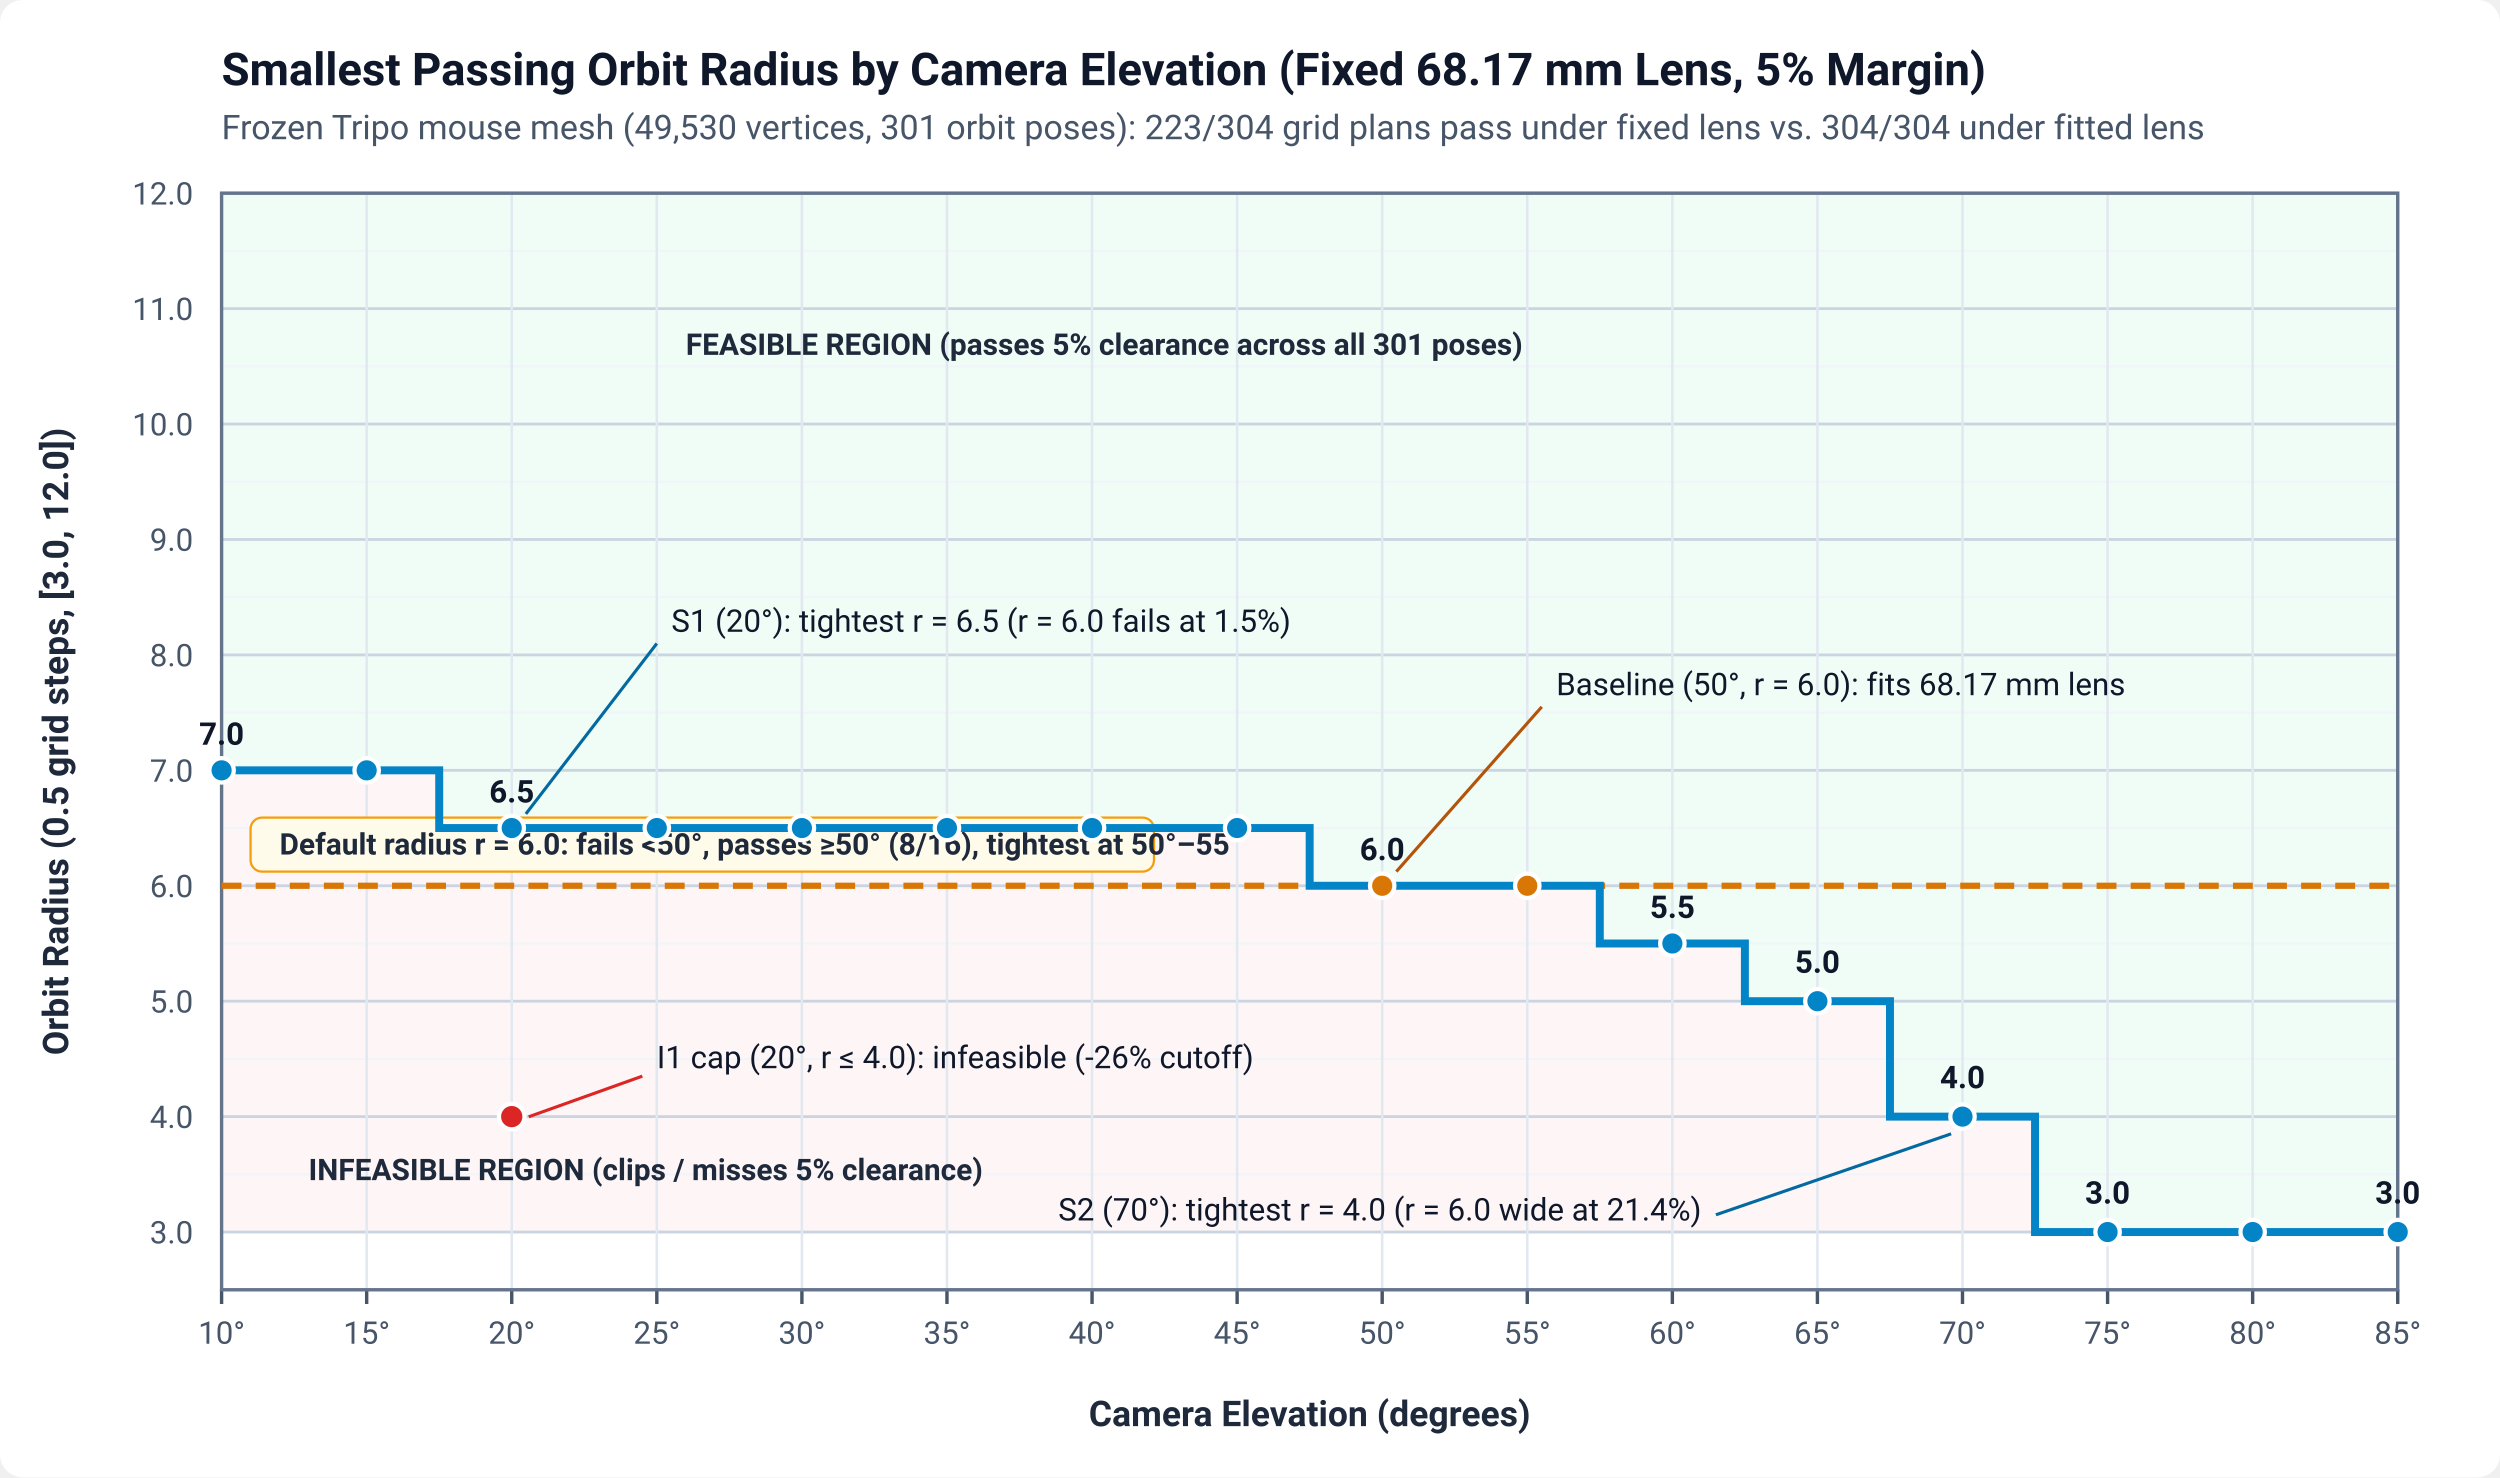
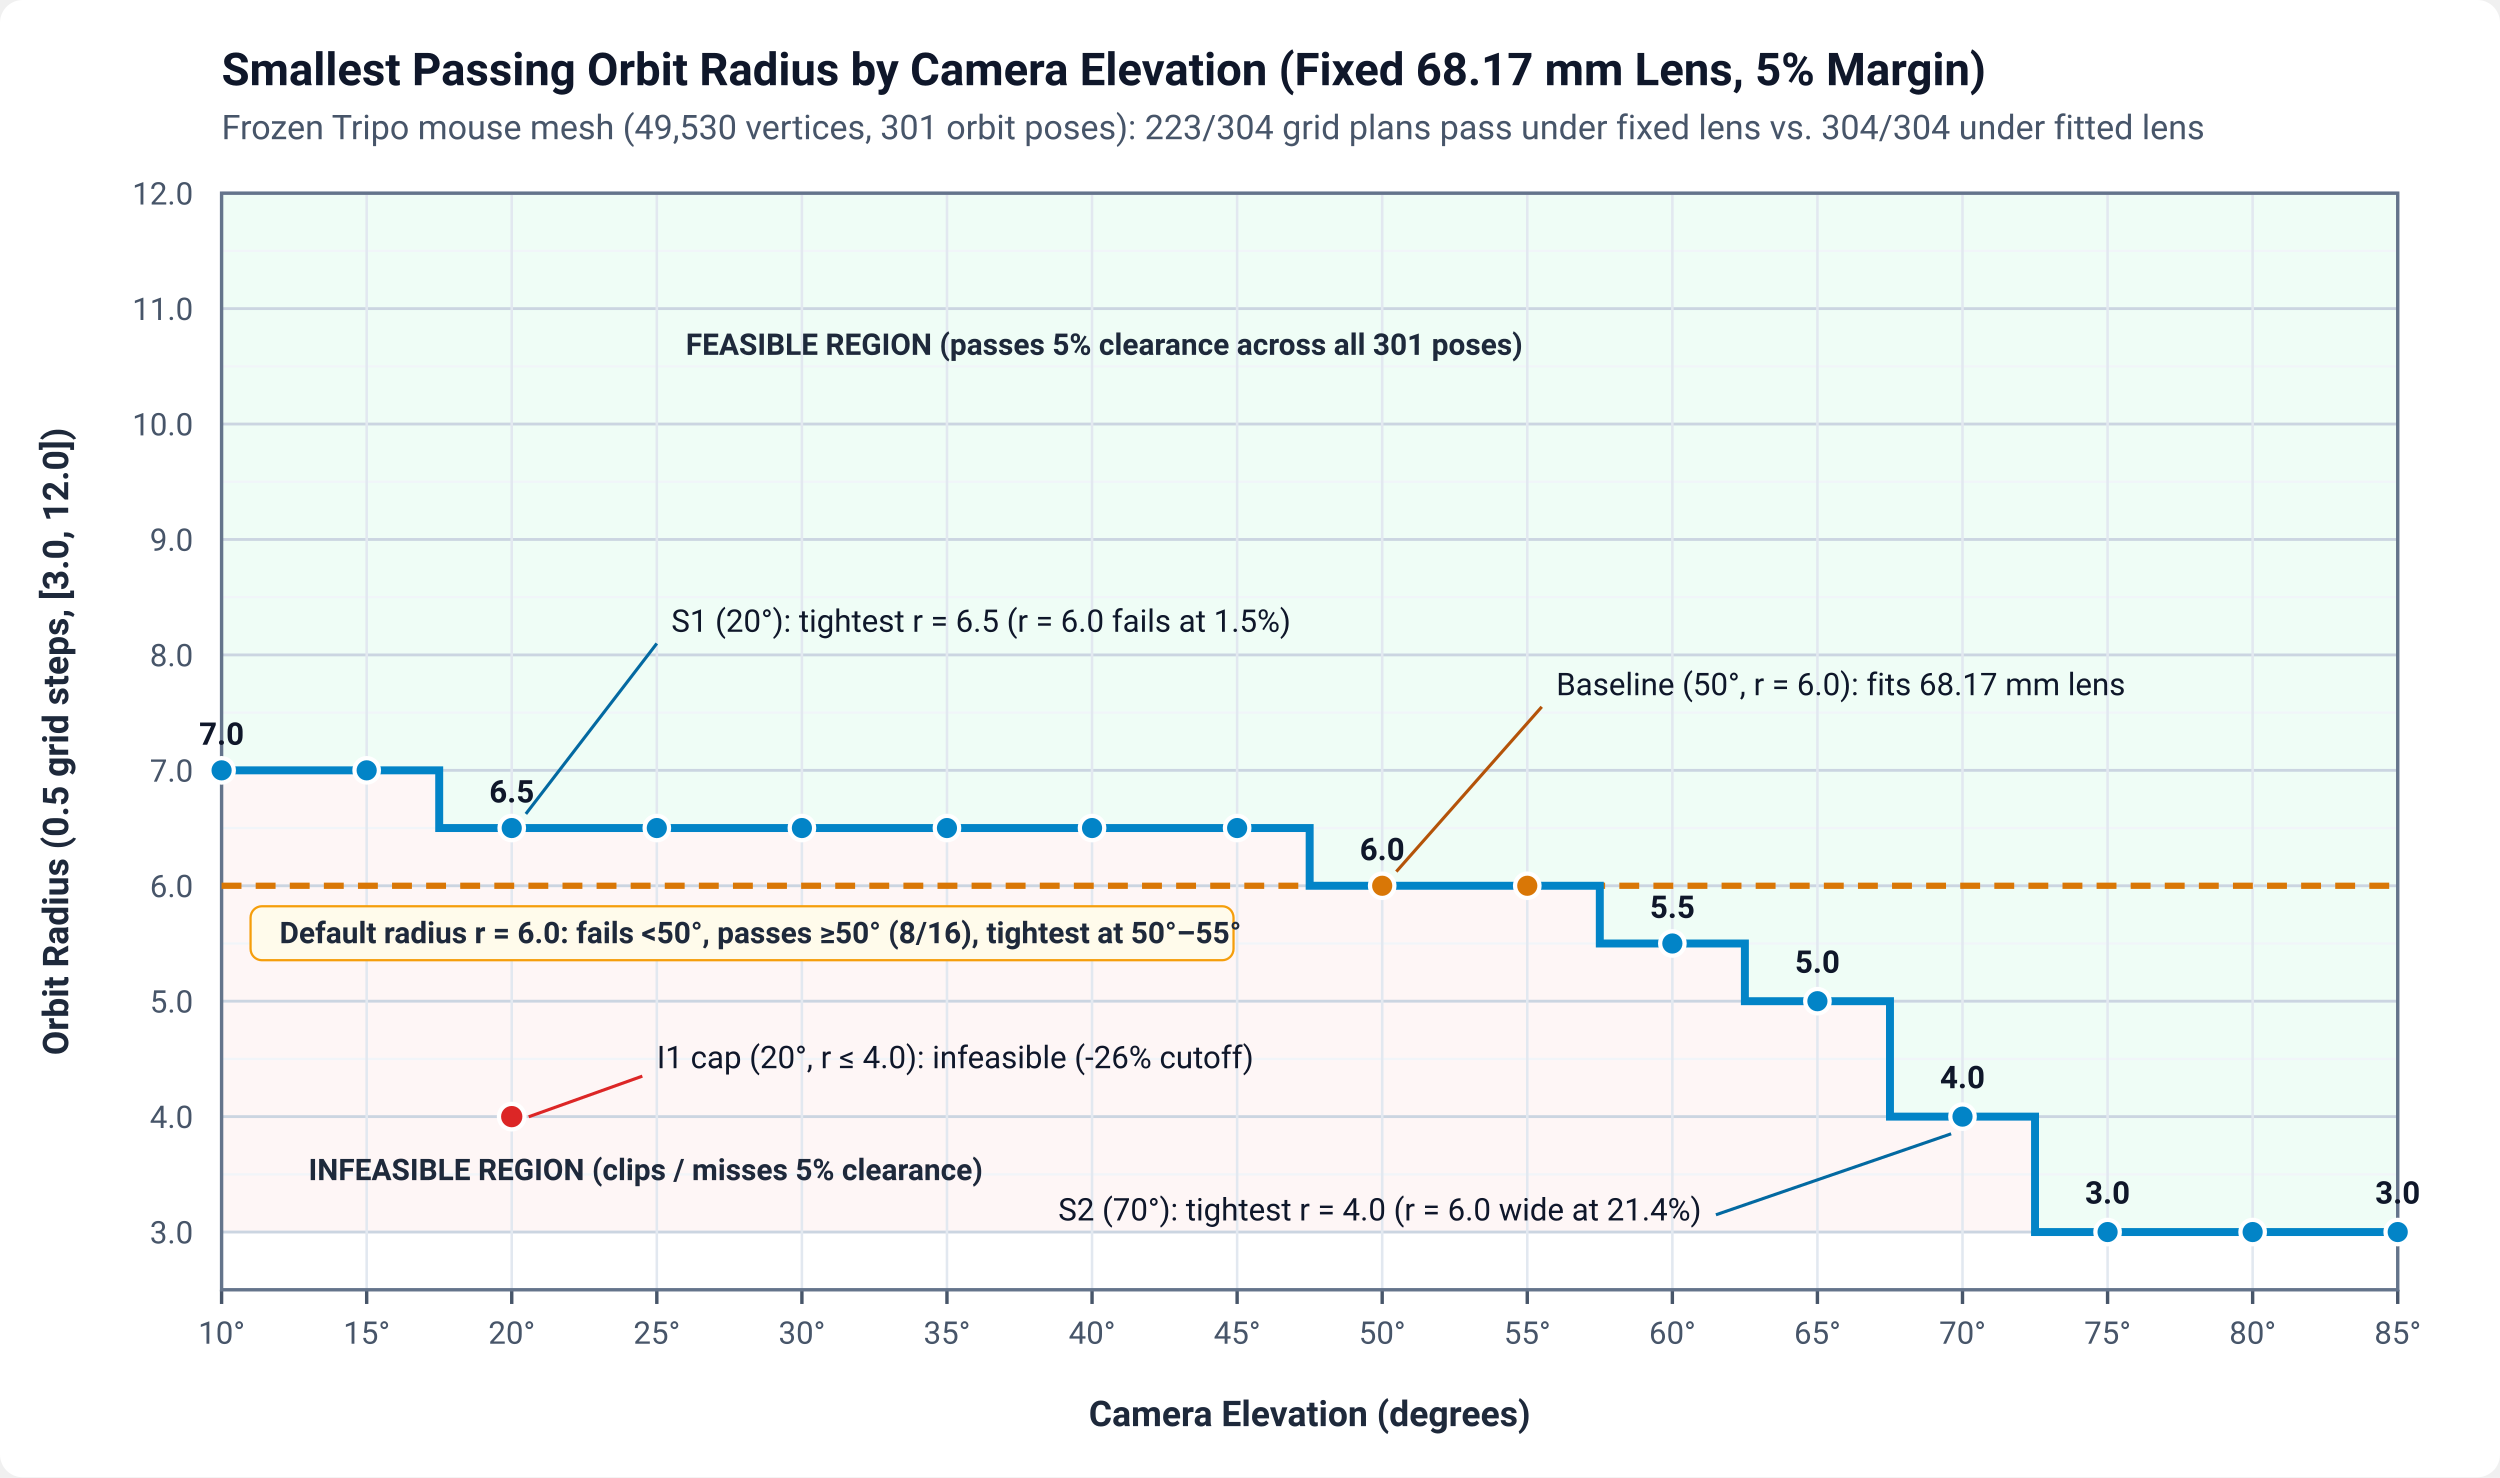
<svg xmlns="http://www.w3.org/2000/svg" viewBox="0 0 880 520" width="880" height="520">
  <style>
    text { font-family: -apple-system, BlinkMacSystemFont, 'Segoe UI', Roboto, Helvetica, Arial, sans-serif; fill: #1e293b; }
    .title { font-size: 16px; font-weight: 700; fill: #0f172a; }
    .subtitle { font-size: 12px; fill: #475569; }
    .axis-label { font-size: 12.5px; font-weight: 600; fill: #1e293b; }
    .tick { font-size: 11px; fill: #475569; }
    .note { font-size: 11px; fill: #0f172a; }
    .note-muted { font-size: 10.5px; fill: #475569; }
    .badge { font-size: 10.5px; font-weight: 600; }
  </style>
  <rect x="0" y="0" width="880" height="520" fill="#ffffff" rx="8" />
  <text x="78" y="30" class="title">Smallest Passing Orbit Radius by Camera Elevation (Fixed 68.17 mm Lens, 5% Margin)</text>
  <text x="78" y="49" class="subtitle">Frozen Tripo mouse mesh (49,530 vertices, 301 orbit poses): 223/304 grid plans pass under fixed lens vs. 304/304 under fitted lens</text>
  <path d="M 78.00 271.16 L 103.53 271.16 L 103.53 271.16 L 154.60 271.16 L 154.60 291.47 L 205.67 291.47 L 205.67 291.47 L 256.73 291.47 L 256.73 291.47 L 307.80 291.47 L 307.80 291.47 L 358.87 291.47 L 358.87 291.47 L 409.93 291.47 L 409.93 291.47 L 461.00 291.47 L 461.00 311.79 L 512.07 311.79 L 512.07 311.79 L 563.13 311.79 L 563.13 332.11 L 614.20 332.11 L 614.20 352.42 L 665.27 352.42 L 665.27 393.05 L 716.33 393.05 L 716.33 433.68 L 767.40 433.68 L 767.40 433.68 L 818.47 433.68 L 818.47 433.68 L 844.00 433.68 L 844.00 68.00 L 78.00 68.00 Z" fill="#ecfdf5" opacity="0.85" />
  <path d="M 78.00 271.16 L 103.53 271.16 L 103.53 271.16 L 154.60 271.16 L 154.60 291.47 L 205.67 291.47 L 205.67 291.47 L 256.73 291.47 L 256.73 291.47 L 307.80 291.47 L 307.80 291.47 L 358.87 291.47 L 358.87 291.47 L 409.93 291.47 L 409.93 291.47 L 461.00 291.47 L 461.00 311.79 L 512.07 311.79 L 512.07 311.79 L 563.13 311.79 L 563.13 332.11 L 614.20 332.11 L 614.20 352.42 L 665.27 352.42 L 665.27 393.05 L 716.33 393.05 L 716.33 433.68 L 767.40 433.68 L 767.40 433.68 L 818.47 433.68 L 818.47 433.68 L 844.00 433.68 L 844.00 433.68 L 78.00 433.68 Z" fill="#fef2f2" opacity="0.72" />
  <line x1="78" y1="433.68" x2="844" y2="433.68" stroke="#cbd5e1" stroke-width="1" />
  <text x="68" y="437.68" text-anchor="end" class="tick">3.0</text>
  <line x1="78" y1="413.37" x2="844" y2="413.37" stroke="#f1f5f9" stroke-width="0.8" />
  <line x1="78" y1="393.05" x2="844" y2="393.05" stroke="#cbd5e1" stroke-width="1" />
  <text x="68" y="397.05" text-anchor="end" class="tick">4.0</text>
  <line x1="78" y1="372.74" x2="844" y2="372.74" stroke="#f1f5f9" stroke-width="0.8" />
  <line x1="78" y1="352.42" x2="844" y2="352.42" stroke="#cbd5e1" stroke-width="1" />
  <text x="68" y="356.42" text-anchor="end" class="tick">5.0</text>
  <line x1="78" y1="332.11" x2="844" y2="332.11" stroke="#f1f5f9" stroke-width="0.8" />
  <line x1="78" y1="311.79" x2="844" y2="311.79" stroke="#cbd5e1" stroke-width="1" />
  <text x="68" y="315.79" text-anchor="end" class="tick">6.0</text>
  <line x1="78" y1="291.47" x2="844" y2="291.47" stroke="#f1f5f9" stroke-width="0.8" />
  <line x1="78" y1="271.16" x2="844" y2="271.16" stroke="#cbd5e1" stroke-width="1" />
  <text x="68" y="275.16" text-anchor="end" class="tick">7.0</text>
  <line x1="78" y1="250.84" x2="844" y2="250.84" stroke="#f1f5f9" stroke-width="0.8" />
  <line x1="78" y1="230.53" x2="844" y2="230.53" stroke="#cbd5e1" stroke-width="1" />
  <text x="68" y="234.53" text-anchor="end" class="tick">8.0</text>
  <line x1="78" y1="210.21" x2="844" y2="210.21" stroke="#f1f5f9" stroke-width="0.8" />
  <line x1="78" y1="189.89" x2="844" y2="189.89" stroke="#cbd5e1" stroke-width="1" />
  <text x="68" y="193.89" text-anchor="end" class="tick">9.0</text>
  <line x1="78" y1="169.58" x2="844" y2="169.58" stroke="#f1f5f9" stroke-width="0.8" />
  <line x1="78" y1="149.26" x2="844" y2="149.26" stroke="#cbd5e1" stroke-width="1" />
  <text x="68" y="153.26" text-anchor="end" class="tick">10.0</text>
  <line x1="78" y1="128.95" x2="844" y2="128.95" stroke="#f1f5f9" stroke-width="0.8" />
  <line x1="78" y1="108.63" x2="844" y2="108.63" stroke="#cbd5e1" stroke-width="1" />
  <text x="68" y="112.63" text-anchor="end" class="tick">11.0</text>
  <line x1="78" y1="88.32" x2="844" y2="88.32" stroke="#f1f5f9" stroke-width="0.8" />
  <line x1="78" y1="68.00" x2="844" y2="68.00" stroke="#cbd5e1" stroke-width="1" />
  <text x="68" y="72.00" text-anchor="end" class="tick">12.0</text>
  <line x1="78.00" y1="68" x2="78.00" y2="454" stroke="#e2e8f0" stroke-width="0.9" />
  <line x1="78.00" y1="454" x2="78.00" y2="459" stroke="#475569" stroke-width="1.2" />
  <text x="78.00" y="473" text-anchor="middle" class="tick">10°</text>
  <line x1="129.07" y1="68" x2="129.07" y2="454" stroke="#e2e8f0" stroke-width="0.9" />
  <line x1="129.07" y1="454" x2="129.07" y2="459" stroke="#475569" stroke-width="1.2" />
  <text x="129.07" y="473" text-anchor="middle" class="tick">15°</text>
  <line x1="180.13" y1="68" x2="180.13" y2="454" stroke="#e2e8f0" stroke-width="0.9" />
  <line x1="180.13" y1="454" x2="180.13" y2="459" stroke="#475569" stroke-width="1.2" />
  <text x="180.13" y="473" text-anchor="middle" class="tick">20°</text>
  <line x1="231.20" y1="68" x2="231.20" y2="454" stroke="#e2e8f0" stroke-width="0.9" />
  <line x1="231.20" y1="454" x2="231.20" y2="459" stroke="#475569" stroke-width="1.2" />
  <text x="231.20" y="473" text-anchor="middle" class="tick">25°</text>
  <line x1="282.27" y1="68" x2="282.27" y2="454" stroke="#e2e8f0" stroke-width="0.9" />
  <line x1="282.27" y1="454" x2="282.27" y2="459" stroke="#475569" stroke-width="1.2" />
  <text x="282.27" y="473" text-anchor="middle" class="tick">30°</text>
  <line x1="333.33" y1="68" x2="333.33" y2="454" stroke="#e2e8f0" stroke-width="0.9" />
  <line x1="333.33" y1="454" x2="333.33" y2="459" stroke="#475569" stroke-width="1.2" />
  <text x="333.33" y="473" text-anchor="middle" class="tick">35°</text>
  <line x1="384.40" y1="68" x2="384.40" y2="454" stroke="#e2e8f0" stroke-width="0.9" />
  <line x1="384.40" y1="454" x2="384.40" y2="459" stroke="#475569" stroke-width="1.2" />
  <text x="384.40" y="473" text-anchor="middle" class="tick">40°</text>
  <line x1="435.47" y1="68" x2="435.47" y2="454" stroke="#e2e8f0" stroke-width="0.9" />
  <line x1="435.47" y1="454" x2="435.47" y2="459" stroke="#475569" stroke-width="1.2" />
  <text x="435.47" y="473" text-anchor="middle" class="tick">45°</text>
  <line x1="486.53" y1="68" x2="486.53" y2="454" stroke="#e2e8f0" stroke-width="0.9" />
  <line x1="486.53" y1="454" x2="486.53" y2="459" stroke="#475569" stroke-width="1.2" />
  <text x="486.53" y="473" text-anchor="middle" class="tick">50°</text>
  <line x1="537.60" y1="68" x2="537.60" y2="454" stroke="#e2e8f0" stroke-width="0.9" />
  <line x1="537.60" y1="454" x2="537.60" y2="459" stroke="#475569" stroke-width="1.2" />
  <text x="537.60" y="473" text-anchor="middle" class="tick">55°</text>
  <line x1="588.67" y1="68" x2="588.67" y2="454" stroke="#e2e8f0" stroke-width="0.9" />
  <line x1="588.67" y1="454" x2="588.67" y2="459" stroke="#475569" stroke-width="1.2" />
  <text x="588.67" y="473" text-anchor="middle" class="tick">60°</text>
  <line x1="639.73" y1="68" x2="639.73" y2="454" stroke="#e2e8f0" stroke-width="0.9" />
  <line x1="639.73" y1="454" x2="639.73" y2="459" stroke="#475569" stroke-width="1.2" />
  <text x="639.73" y="473" text-anchor="middle" class="tick">65°</text>
  <line x1="690.80" y1="68" x2="690.80" y2="454" stroke="#e2e8f0" stroke-width="0.9" />
  <line x1="690.80" y1="454" x2="690.80" y2="459" stroke="#475569" stroke-width="1.2" />
  <text x="690.80" y="473" text-anchor="middle" class="tick">70°</text>
  <line x1="741.87" y1="68" x2="741.87" y2="454" stroke="#e2e8f0" stroke-width="0.9" />
  <line x1="741.87" y1="454" x2="741.87" y2="459" stroke="#475569" stroke-width="1.2" />
  <text x="741.87" y="473" text-anchor="middle" class="tick">75°</text>
  <line x1="792.93" y1="68" x2="792.93" y2="454" stroke="#e2e8f0" stroke-width="0.9" />
  <line x1="792.93" y1="454" x2="792.93" y2="459" stroke="#475569" stroke-width="1.2" />
  <text x="792.93" y="473" text-anchor="middle" class="tick">80°</text>
  <line x1="844.00" y1="68" x2="844.00" y2="454" stroke="#e2e8f0" stroke-width="0.9" />
  <line x1="844.00" y1="454" x2="844.00" y2="459" stroke="#475569" stroke-width="1.2" />
  <text x="844.00" y="473" text-anchor="middle" class="tick">85°</text>
  <rect x="78" y="68" width="766" height="386" fill="none" stroke="#64748b" stroke-width="1.2" />
  <text x="241.4" y="124.9" class="badge" fill="#047857">FEASIBLE REGION (passes 5% clearance across all 301 poses)</text>
  <text x="108.6" y="415.4" class="badge" fill="#b91c1c">INFEASIBLE REGION (clips / misses 5% clearance)</text>
  <line x1="78" y1="311.79" x2="844" y2="311.79" stroke="#d97706" stroke-width="2.2" stroke-dasharray="7,5" />
-   <rect x="88.2" y="287.8" width="318" height="19" rx="4" fill="#fffbeb" stroke="#f59e0b" stroke-width="0.8" />
-   <text x="98.4" y="300.8" class="badge" fill="#b45309">Default radius r = 6.0: fails &lt;50°, passes ≥50° (8/16), tightest at 50°–55°</text>
+   <rect x="88.2" y="319.0" width="346" height="19" rx="4" fill="#fffbeb" stroke="#f59e0b" stroke-width="0.8" />
+   <text x="98.4" y="332.0" class="badge" fill="#b45309">Default radius r = 6.0: fails &lt;50°, passes ≥50° (8/16), tightest at 50°–55°</text>
  <path d="M 78.00 271.16 L 103.53 271.16 L 103.53 271.16 L 154.60 271.16 L 154.60 291.47 L 205.67 291.47 L 205.67 291.47 L 256.73 291.47 L 256.73 291.47 L 307.80 291.47 L 307.80 291.47 L 358.87 291.47 L 358.87 291.47 L 409.93 291.47 L 409.93 291.47 L 461.00 291.47 L 461.00 311.79 L 512.07 311.79 L 512.07 311.79 L 563.13 311.79 L 563.13 332.11 L 614.20 332.11 L 614.20 352.42 L 665.27 352.42 L 665.27 393.05 L 716.33 393.05 L 716.33 433.68 L 767.40 433.68 L 767.40 433.68 L 818.47 433.68 L 818.47 433.68 L 844.00 433.68" fill="none" stroke="#0284c7" stroke-width="2.8" />
  <circle cx="78.00" cy="271.16" r="4.3" fill="#0284c7" stroke="#ffffff" stroke-width="1.5" />
  <text x="78.00" y="262.16" text-anchor="middle" class="note" font-weight="600">7.0</text>
  <circle cx="129.07" cy="271.16" r="4.3" fill="#0284c7" stroke="#ffffff" stroke-width="1.5" />
  <circle cx="180.13" cy="291.47" r="4.3" fill="#0284c7" stroke="#ffffff" stroke-width="1.5" />
  <text x="180.13" y="282.47" text-anchor="middle" class="note" font-weight="600">6.5</text>
  <circle cx="231.20" cy="291.47" r="4.3" fill="#0284c7" stroke="#ffffff" stroke-width="1.5" />
  <circle cx="282.27" cy="291.47" r="4.3" fill="#0284c7" stroke="#ffffff" stroke-width="1.5" />
  <circle cx="333.33" cy="291.47" r="4.3" fill="#0284c7" stroke="#ffffff" stroke-width="1.5" />
  <circle cx="384.40" cy="291.47" r="4.3" fill="#0284c7" stroke="#ffffff" stroke-width="1.5" />
  <circle cx="435.47" cy="291.47" r="4.3" fill="#0284c7" stroke="#ffffff" stroke-width="1.5" />
  <circle cx="486.53" cy="311.79" r="4.3" fill="#d97706" stroke="#ffffff" stroke-width="1.5" />
  <text x="486.53" y="302.79" text-anchor="middle" class="note" font-weight="600">6.0</text>
  <circle cx="537.60" cy="311.79" r="4.3" fill="#d97706" stroke="#ffffff" stroke-width="1.5" />
  <circle cx="588.67" cy="332.11" r="4.3" fill="#0284c7" stroke="#ffffff" stroke-width="1.5" />
  <text x="588.67" y="323.11" text-anchor="middle" class="note" font-weight="600">5.5</text>
  <circle cx="639.73" cy="352.42" r="4.3" fill="#0284c7" stroke="#ffffff" stroke-width="1.5" />
  <text x="639.73" y="342.42" text-anchor="middle" class="note" font-weight="600">5.0</text>
  <circle cx="690.80" cy="393.05" r="4.3" fill="#0284c7" stroke="#ffffff" stroke-width="1.5" />
  <text x="690.80" y="383.05" text-anchor="middle" class="note" font-weight="600">4.0</text>
  <circle cx="741.87" cy="433.68" r="4.3" fill="#0284c7" stroke="#ffffff" stroke-width="1.5" />
  <text x="741.87" y="423.68" text-anchor="middle" class="note" font-weight="600">3.0</text>
  <circle cx="792.93" cy="433.68" r="4.3" fill="#0284c7" stroke="#ffffff" stroke-width="1.5" />
  <circle cx="844.00" cy="433.68" r="4.3" fill="#0284c7" stroke="#ffffff" stroke-width="1.5" />
  <text x="844.00" y="423.68" text-anchor="middle" class="note" font-weight="600">3.0</text>
  <circle cx="180.13" cy="393.05" r="4.5" fill="#dc2626" stroke="#ffffff" stroke-width="1.5" />
  <line x1="186.1" y1="393.1" x2="226.1" y2="378.8" stroke="#dc2626" stroke-width="1.1" />
  <text x="231.2" y="376.0" class="note" fill="#991b1b">I1 cap (20°, r ≤ 4.0): infeasible (-26% cutoff)</text>
  <line x1="185.1" y1="286.5" x2="231.2" y2="226.5" stroke="#0369a1" stroke-width="1.1" />
  <text x="236.3" y="222.4" class="note">S1 (20°): tightest r = 6.5 (r = 6.0 fails at 1.5%)</text>
  <line x1="491.5" y1="306.8" x2="542.7" y2="248.8" stroke="#b45309" stroke-width="1.1" />
  <text x="547.8" y="244.7" class="note">Baseline (50°, r = 6.0): fits 68.17 mm lens</text>
  <line x1="686.8" y1="399.1" x2="604.0" y2="427.6" stroke="#0369a1" stroke-width="1.1" />
  <text x="598.9" y="429.6" text-anchor="end" class="note">S2 (70°): tightest r = 4.0 (r = 6.0 wide at 21.4%)</text>
  <text x="461.0" y="502" text-anchor="middle" class="axis-label">Camera Elevation (degrees)</text>
  <text x="24" y="261.0" text-anchor="middle" class="axis-label" transform="rotate(-90 24 261.0)">Orbit Radius (0.5 grid steps, [3.0, 12.0])</text>
</svg>
